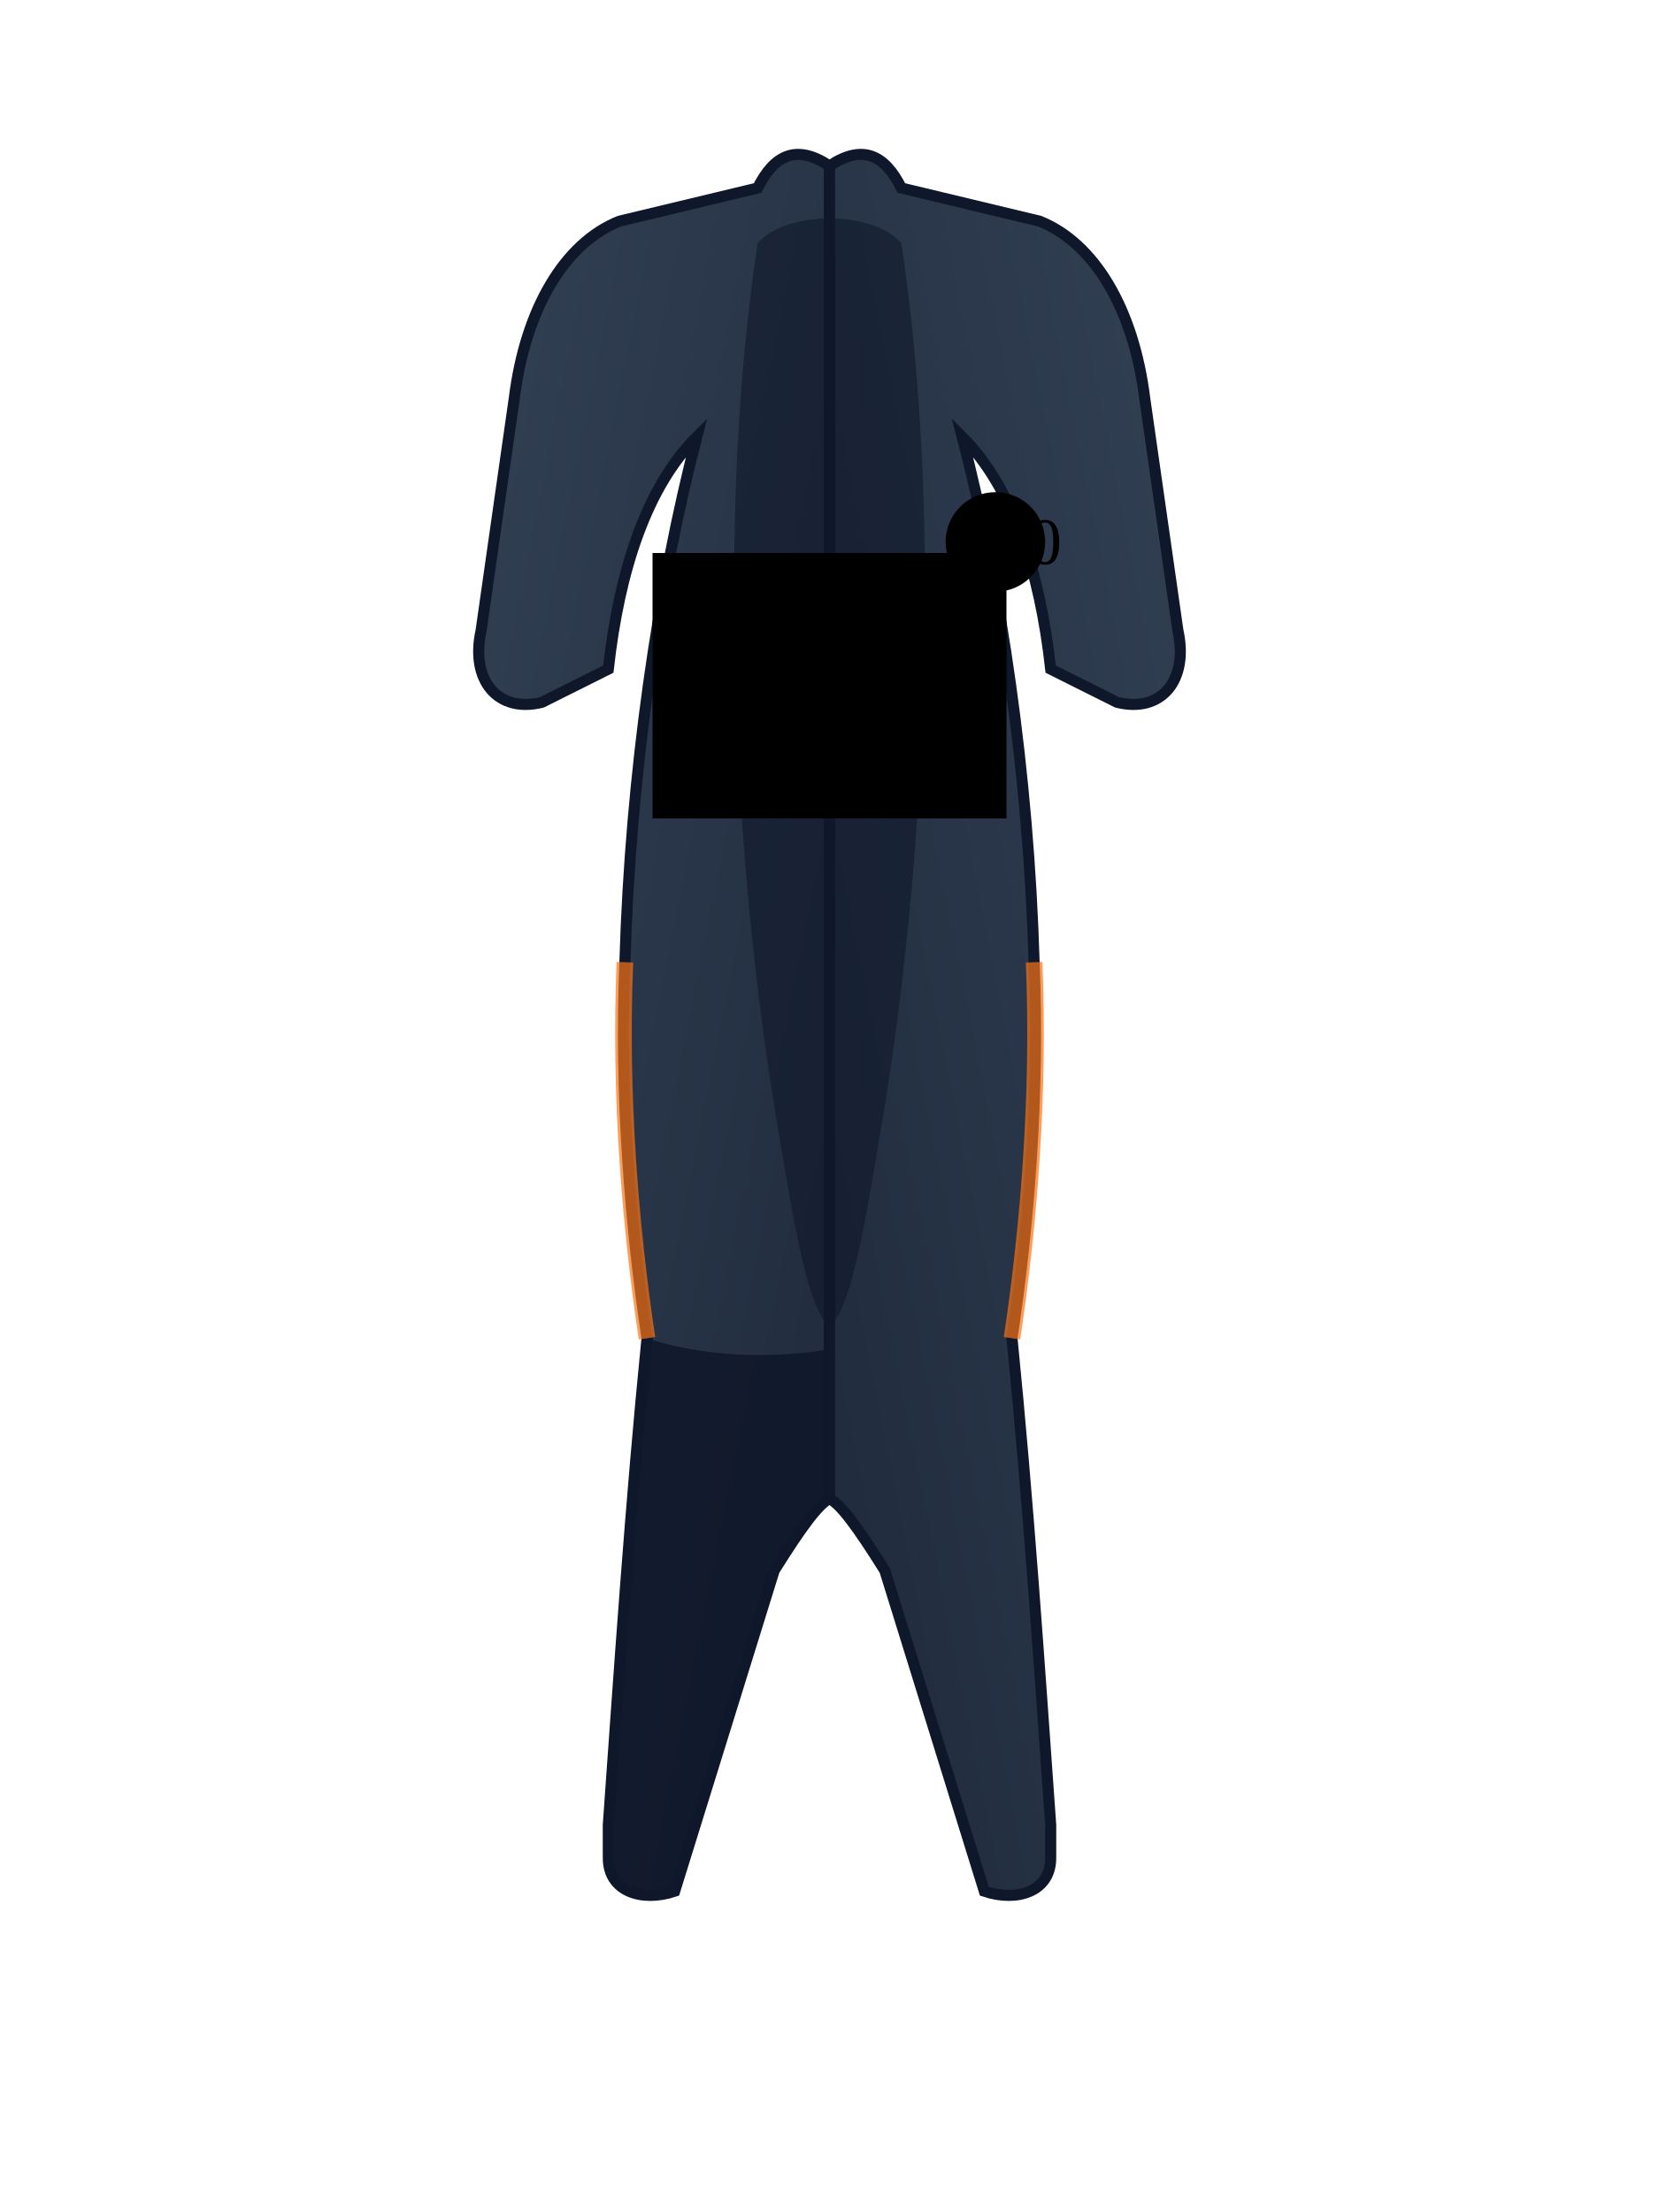
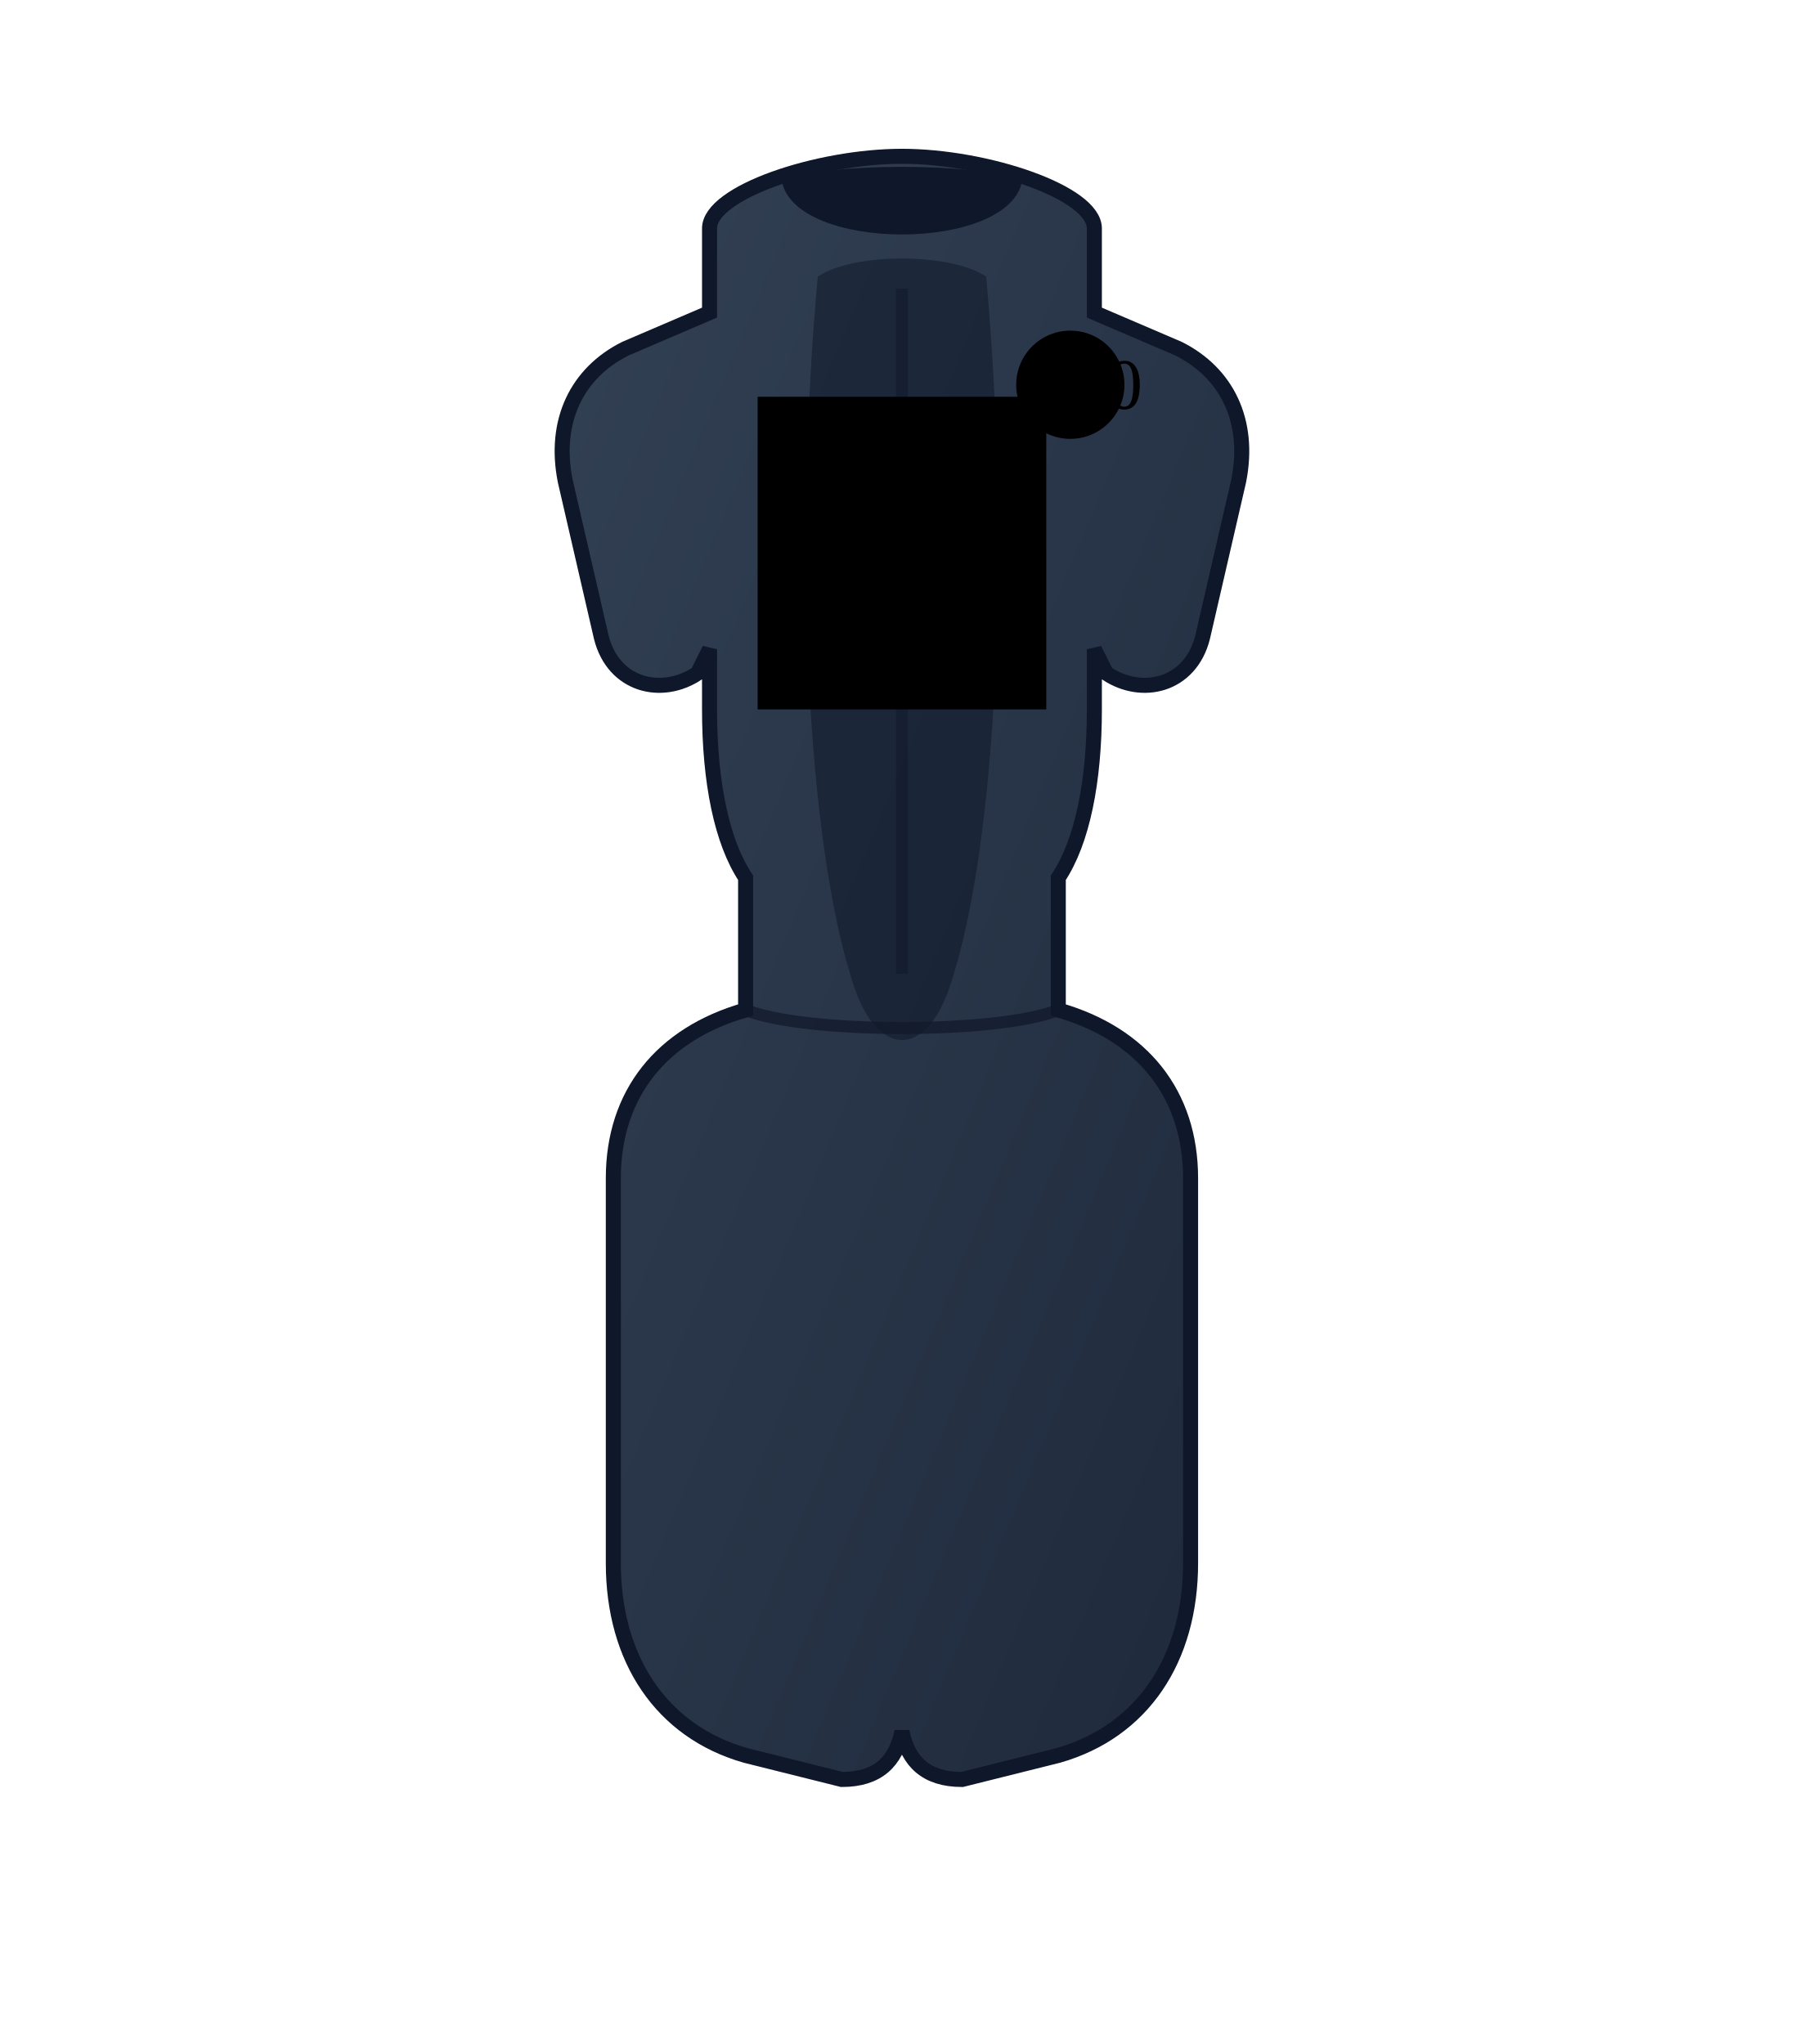
- <svg xmlns="http://www.w3.org/2000/svg" viewBox="0 0 300 400" class="suit-svg" role="img" aria-label="Tri-Suit Rückseite mit Logo-Position">
+ <svg xmlns="http://www.w3.org/2000/svg" viewBox="0 0 300 340" class="suit-svg" role="img" aria-label="Tri-Suit Rückseite mit Logo-Position">
  <defs>
    <linearGradient id="fabricGradBack" x1="0" y1="0" x2="1" y2="1">
      <stop offset="0" stop-color="#334155" />
      <stop offset="1" stop-color="#1e293b" />
    </linearGradient>
  </defs>
-   <path id="halfBack" fill="url(#fabricGradBack)" stroke="#0f172a" stroke-width="2" d="M150 30        C144 26 140 28 137 34        L112 40        C102 44 95 56 93 72        L87 114        C85 123 90 129 98 127        L110 121        C112 103 117 88 126 79        C119 106 114 140 113 174        C112 198 114 222 117 242        C114 272 112 302 110 330        L110 336        C110 342 116 344 122 342        L140 284        C145 276 148 272 150 271 Z" />
-   <use href="#halfBack" transform="translate(300,0) scale(-1,1)" />
-   <path fill="#0f172a" opacity="0.9" d="M117 242        C114 272 112 302 110 330        L110 336        C110 342 116 344 122 342        L140 284        C145 276 148 272 150 271        L150 244        C138 246 126 245 117 242 Z" />
-   <path d="M137 44 C130 90 132 150 140 200 C144 224 146 236 150 240 C154 236 156 224 160 200 C168 150 170 90 163 44 C158 38 142 38 137 44 Z" fill="#0f172a" opacity="0.6" />
-   <line x1="150" y1="46" x2="150" y2="238" stroke="#0f172a" stroke-width="2" opacity="0.6" />
-   <path d="M113 174 C112 198 114 222 117 242" stroke="#f97316" stroke-width="3" fill="none" opacity="0.7" />
-   <path d="M187 174 C188 198 186 222 183 242" stroke="#f97316" stroke-width="3" fill="none" opacity="0.7" />
+   <path fill="url(#fabricGradBack)" stroke="#0f172a" stroke-width="2.5" d="M118 38        C118 32 136 26 150 26        C164 26 182 32 182 38        L182 52        L196 58        C204 62 208 70 206 80        L200 106        C198 114 190 116 184 112        L182 108        L182 118        C182 130 180 140 176 146        L176 168        C190 172 198 182 198 196        L198 260        C198 276 190 288 176 292        L160 296        C154 296 151 293 150 288        L150 288        C149 293 146 296 140 296        L124 292        C110 288 102 276 102 260        L102 196        C102 182 110 172 124 168        L124 146        C120 140 118 130 118 118        L118 108        L116 112        C110 116 102 114 100 106        L94 80        C92 70 96 62 104 58        L118 52 Z" />
+   <path d="M130 30 C138 27 162 27 170 30 C168 42 132 42 130 30 Z" fill="#0f172a" />
+   <path d="M136 46 C132 90 134 140 142 164 C146 176 154 176 158 164 C166 140 168 90 164 46 C158 42 142 42 136 46 Z" fill="#0f172a" opacity="0.55" />
+   <line x1="150" y1="48" x2="150" y2="162" stroke="#0f172a" stroke-width="2" opacity="0.5" />
+   <path d="M124 168 C134 172 166 172 176 168" stroke="#0f172a" stroke-width="2" fill="none" opacity="0.7" />
  <g class="zone-marker" data-zone="ruecken">
-     <rect x="118" y="100" width="64" height="48" />
-     <circle cx="180" cy="98" r="9" class="badge" />
-     <text x="180" y="102" class="badge-num">10</text>
+     <rect x="126" y="66" width="48" height="52" />
+     <circle cx="178" cy="64" r="9" class="badge" />
+     <text x="178" y="68" class="badge-num">10</text>
  </g>
</svg>
